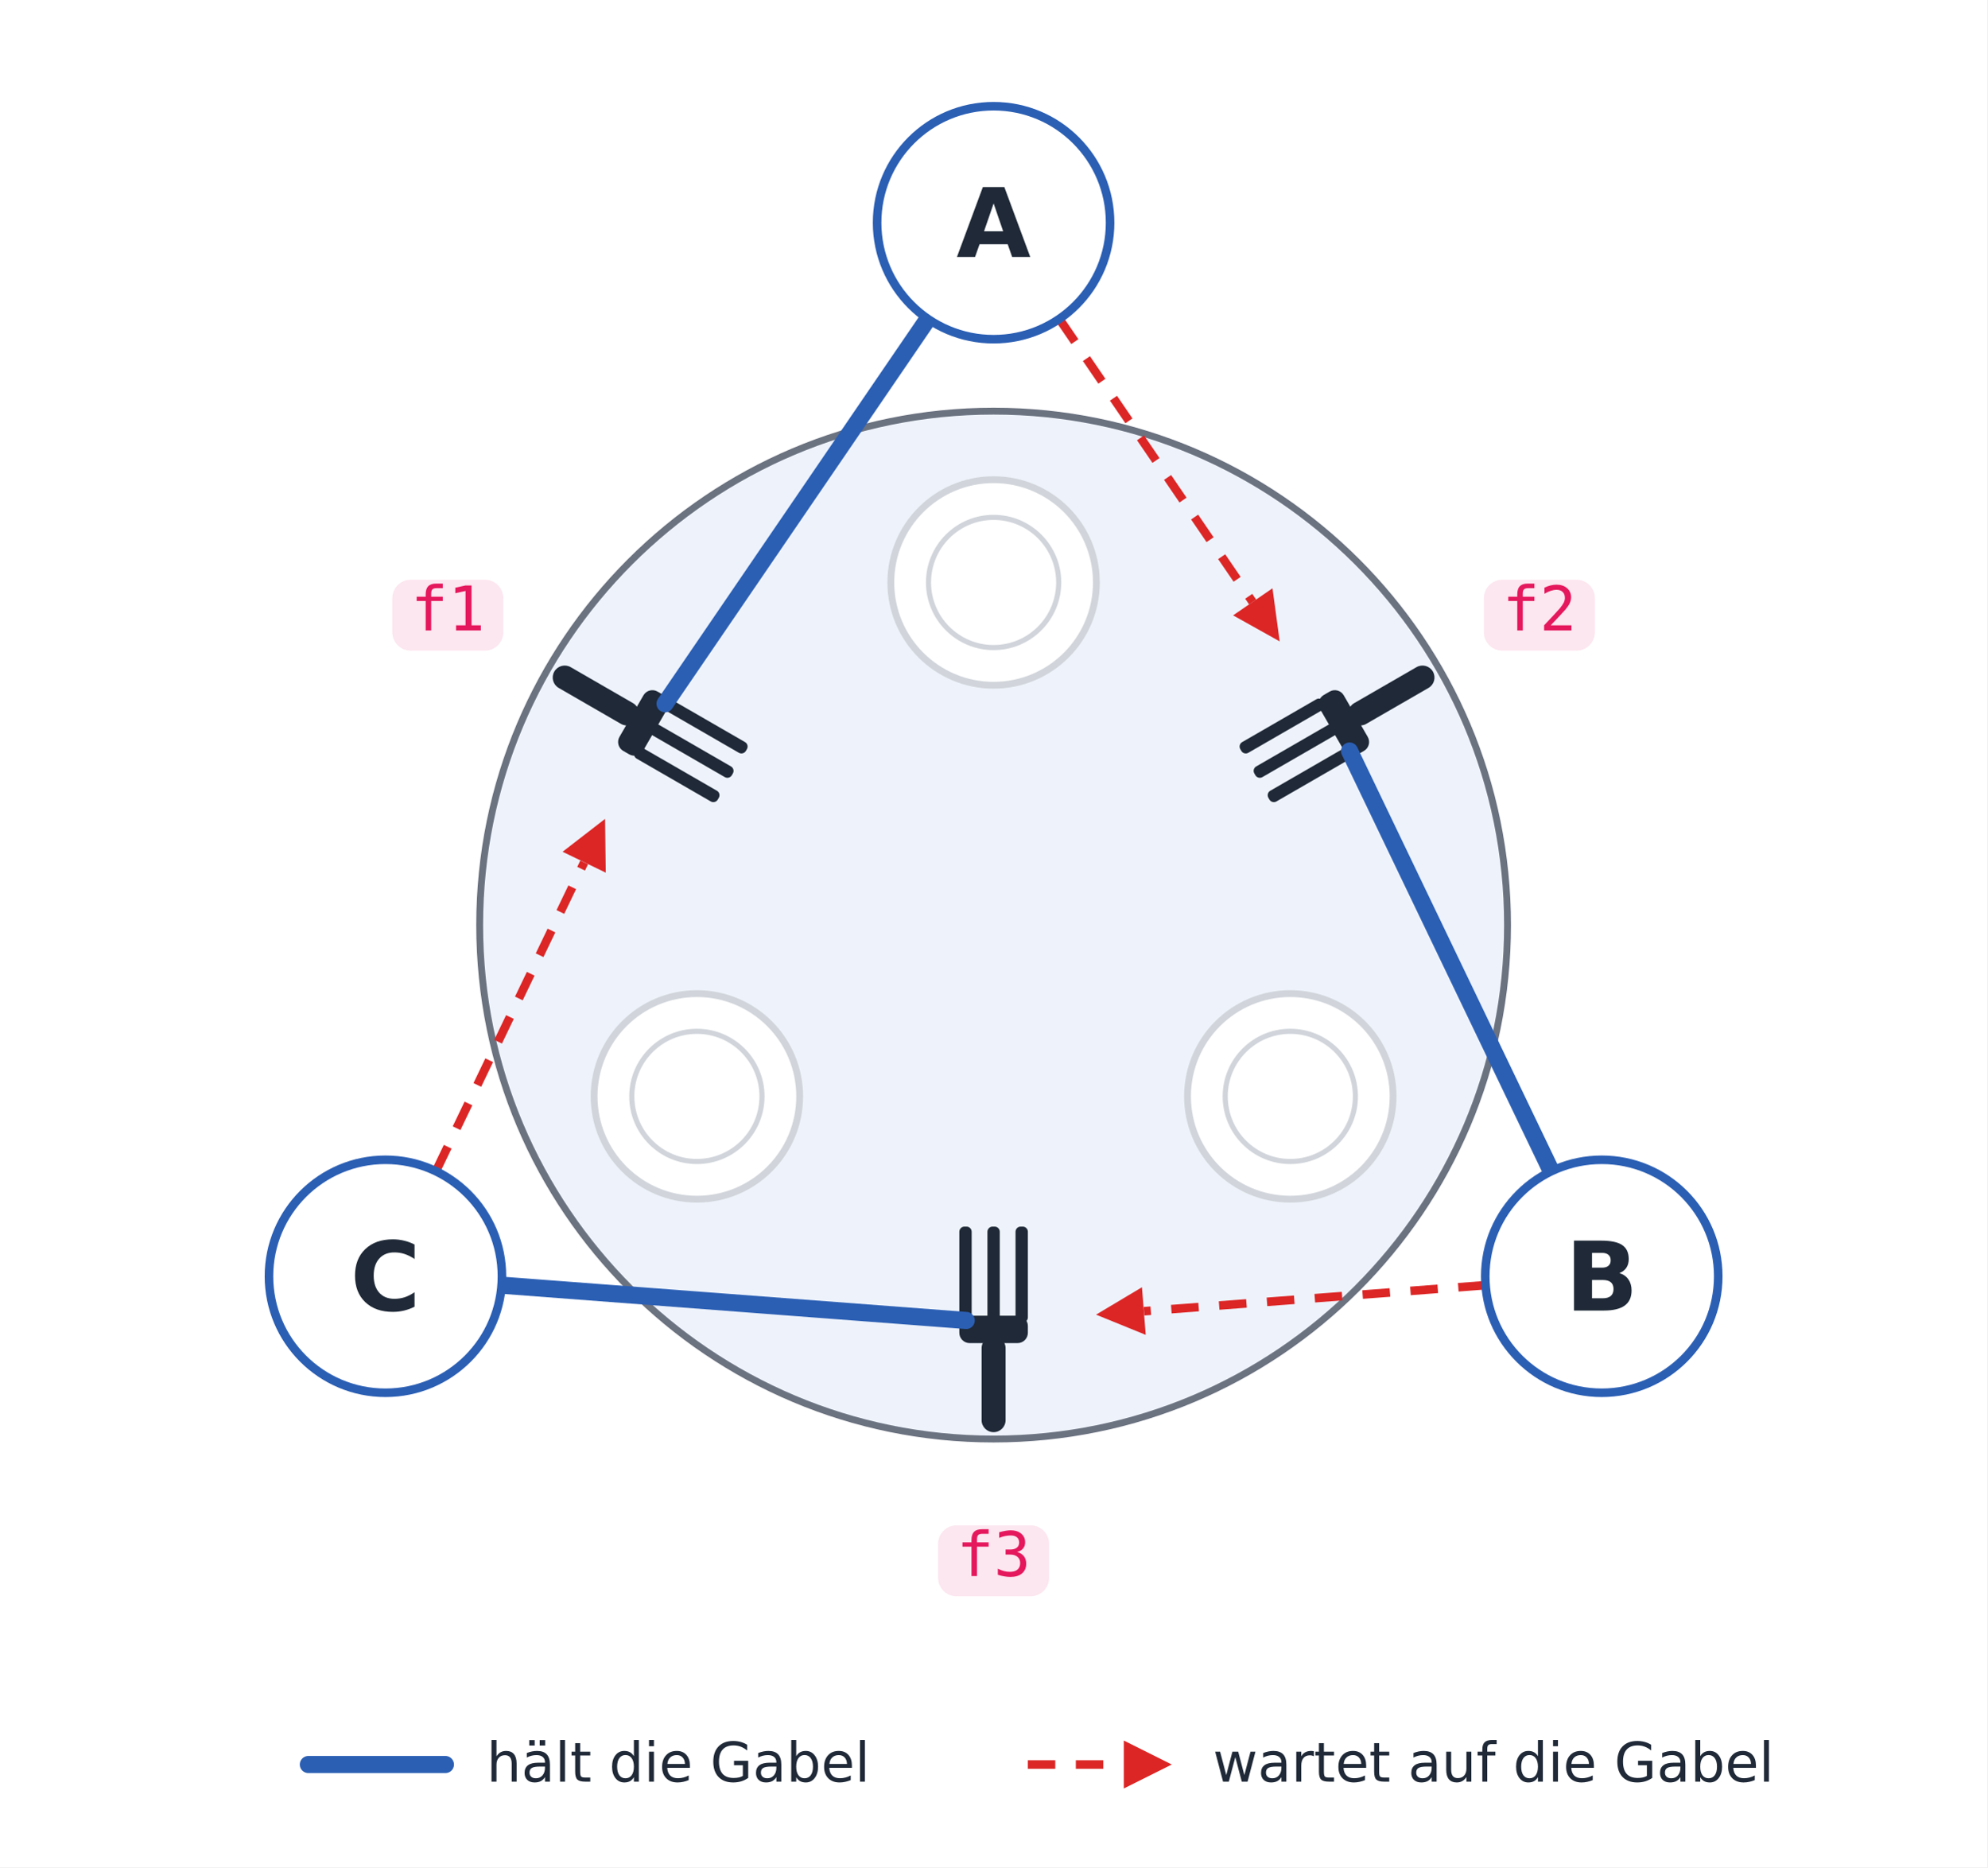
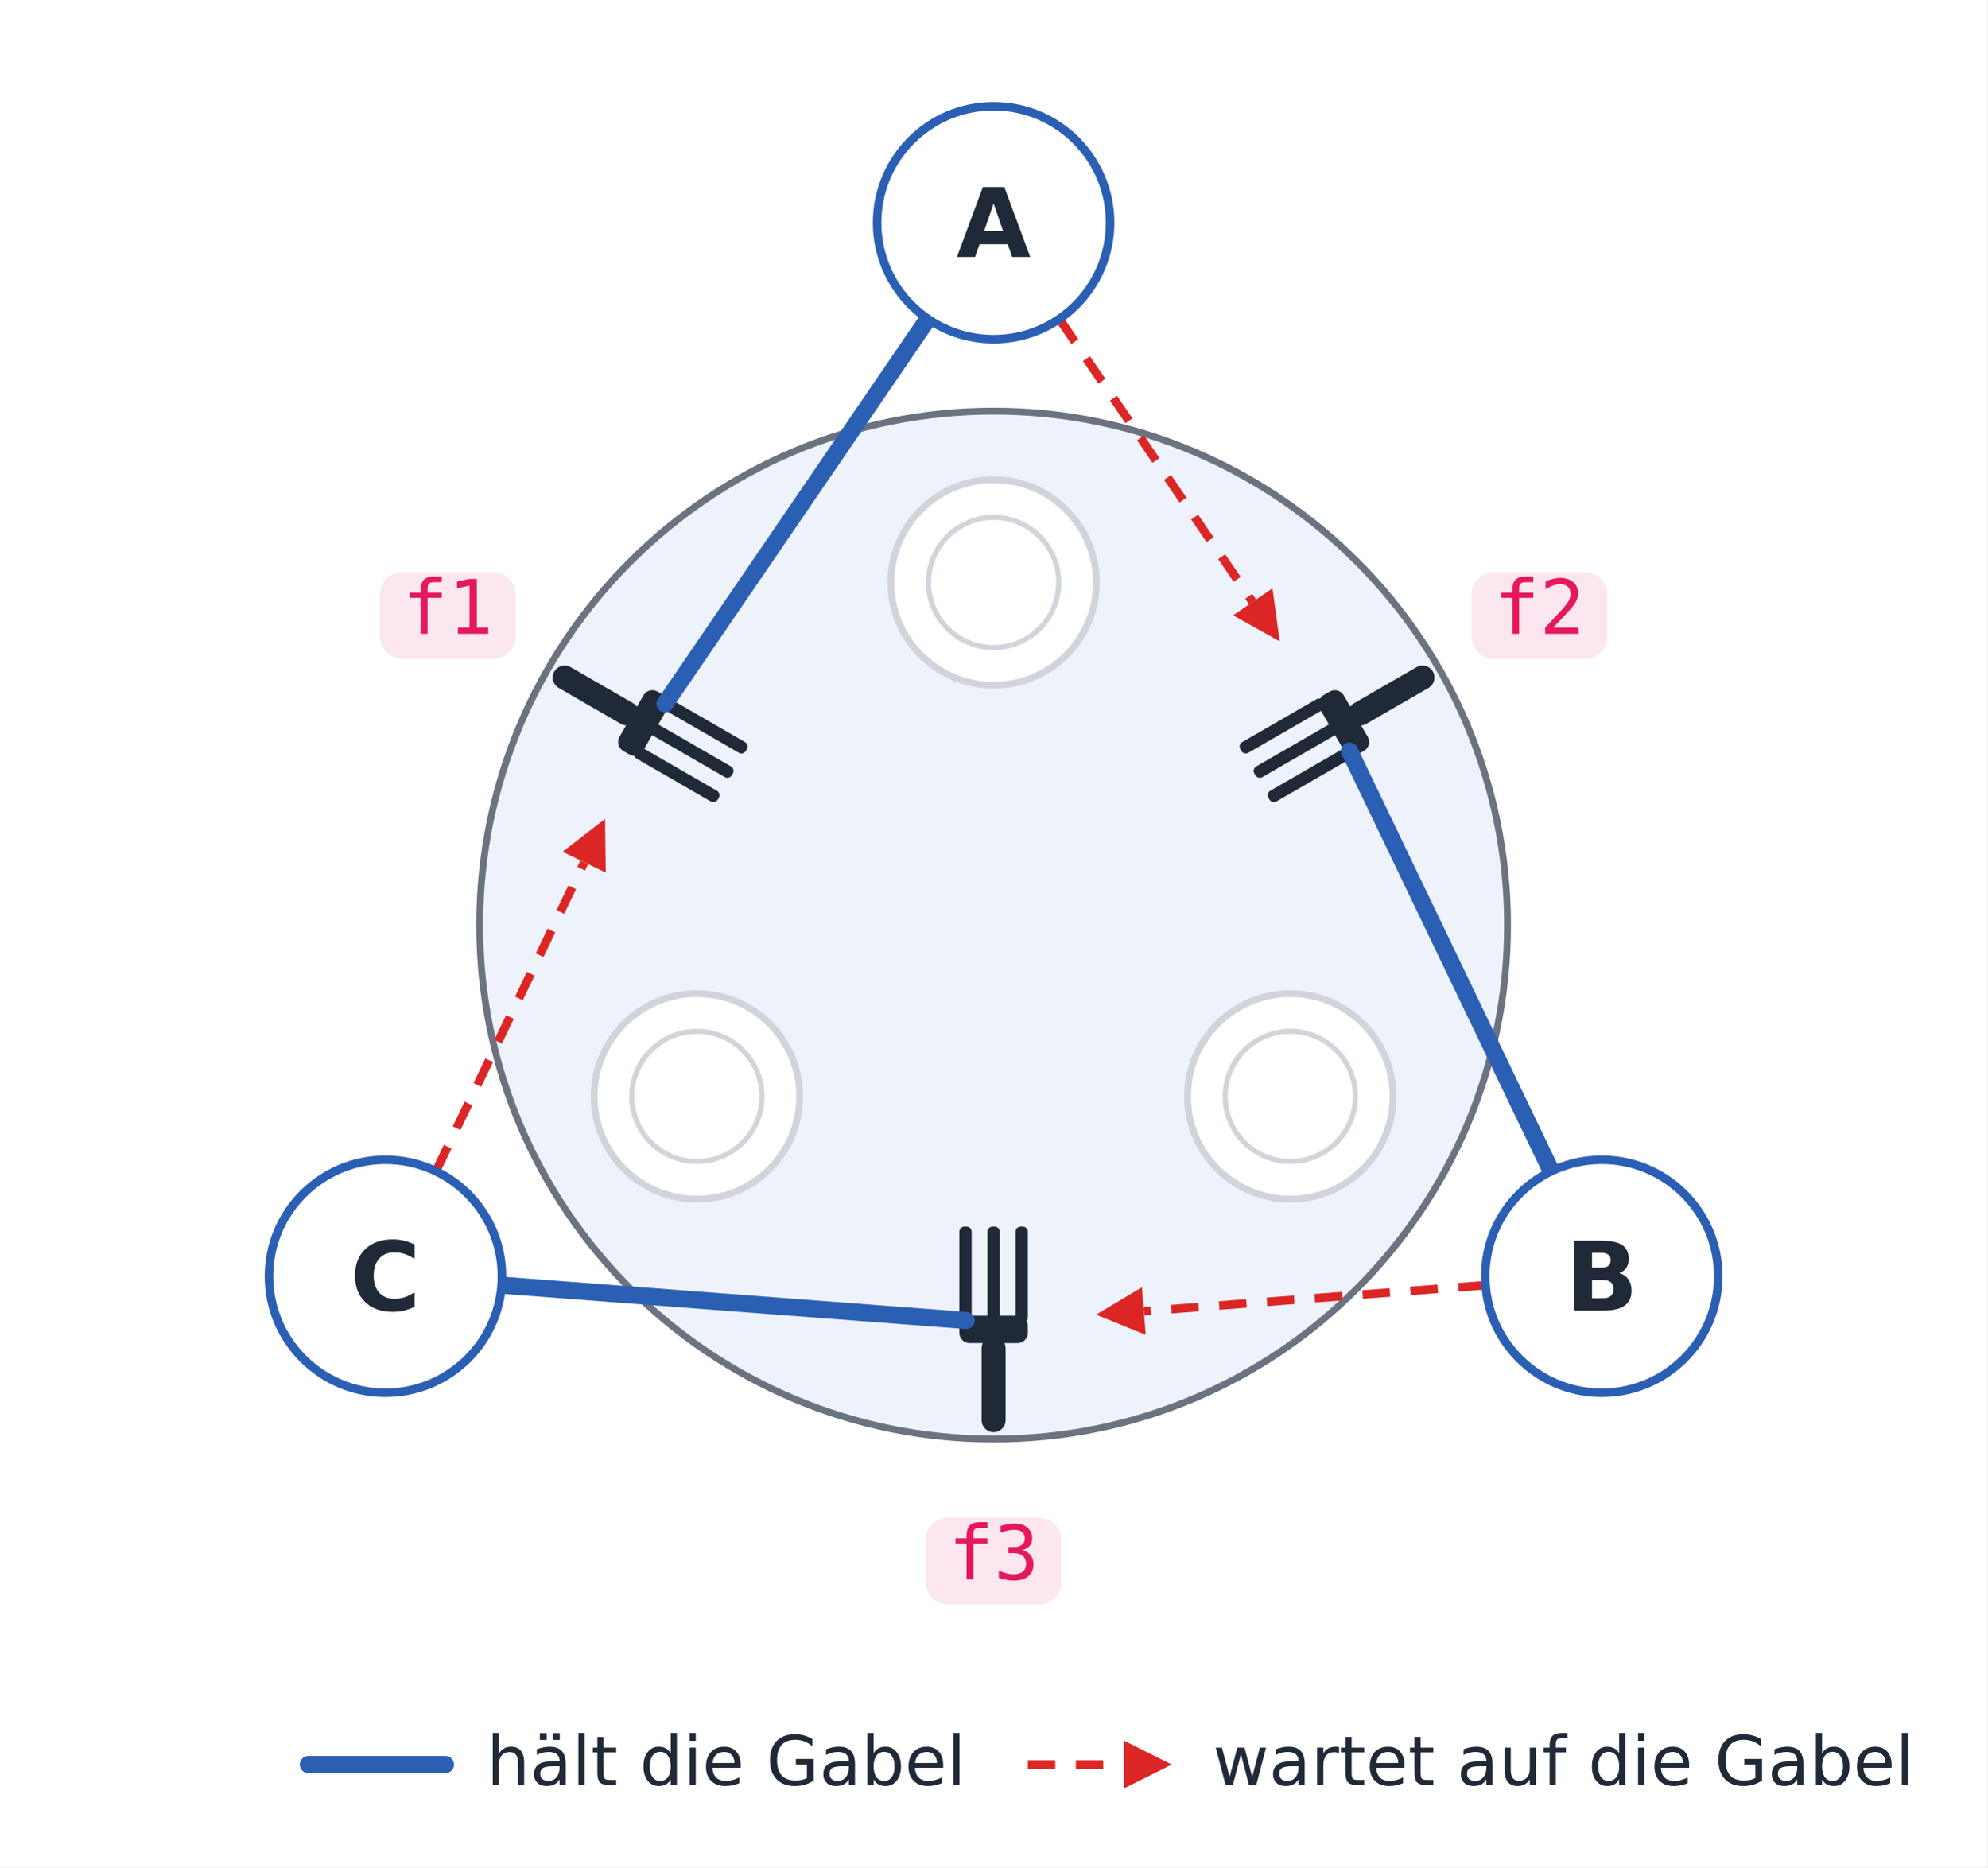
<svg xmlns="http://www.w3.org/2000/svg" viewBox="0 0 580 545" width="580" height="545">
  <rect width="580" height="545" fill="#ffffff" />
  <circle cx="290" cy="270" r="150" fill="#eef3fb" stroke="#6b7280" stroke-width="2" />
  <circle cx="290.0" cy="170.0" r="30" fill="#ffffff" stroke="#d1d5db" stroke-width="2" />
  <circle cx="290.0" cy="170.0" r="19" fill="none" stroke="#d1d5db" stroke-width="1.5" />
  <circle cx="376.6" cy="320.0" r="30" fill="#ffffff" stroke="#d1d5db" stroke-width="2" />
  <circle cx="376.6" cy="320.0" r="19" fill="none" stroke="#d1d5db" stroke-width="1.5" />
  <circle cx="203.4" cy="320.0" r="30" fill="#ffffff" stroke="#d1d5db" stroke-width="2" />
  <circle cx="203.4" cy="320.0" r="19" fill="none" stroke="#d1d5db" stroke-width="1.5" />
  <g transform="translate(390.5 212.0) rotate(-120)" fill="#1f2937">
    <rect x="-3.5" y="4" width="7" height="28" rx="3.5" />
    <rect x="-10" y="-2" width="20" height="8" rx="3" />
    <rect x="-10" y="-28" width="3.6" height="28" rx="1.5" />
    <rect x="-1.8" y="-28" width="3.6" height="28" rx="1.5" />
    <rect x="6.4" y="-28" width="3.6" height="28" rx="1.5" />
  </g>
-   <rect x="433.1" y="169.2" width="32.4" height="20.7" rx="5.4" fill="#f384af" fill-opacity="0.2" />
-   <text x="438.5" y="184.0" font-size="18" fill="#e5185d" font-family="'0xProto Nerd Font Mono', 'DejaVu Sans Mono', monospace">f2</text>
+   <rect x="429.5" y="167.0" width="39.6" height="25.3" rx="6.6" fill="#f384af" fill-opacity="0.2" />
+   <text x="436.1" y="185.0" font-size="22" fill="#e5185d" font-family="'0xProto Nerd Font Mono', 'DejaVu Sans Mono', monospace">f2</text>
  <g transform="translate(290.0 386.0) rotate(0)" fill="#1f2937">
    <rect x="-3.5" y="4" width="7" height="28" rx="3.5" />
    <rect x="-10" y="-2" width="20" height="8" rx="3" />
    <rect x="-10" y="-28" width="3.6" height="28" rx="1.5" />
    <rect x="-1.8" y="-28" width="3.6" height="28" rx="1.5" />
    <rect x="6.4" y="-28" width="3.6" height="28" rx="1.5" />
  </g>
-   <rect x="273.8" y="445.2" width="32.4" height="20.7" rx="5.4" fill="#f384af" fill-opacity="0.2" />
-   <text x="279.2" y="460.0" font-size="18" fill="#e5185d" font-family="'0xProto Nerd Font Mono', 'DejaVu Sans Mono', monospace">f3</text>
+   <rect x="270.2" y="443.0" width="39.6" height="25.3" rx="6.6" fill="#f384af" fill-opacity="0.2" />
+   <text x="276.8" y="461.0" font-size="22" fill="#e5185d" font-family="'0xProto Nerd Font Mono', 'DejaVu Sans Mono', monospace">f3</text>
  <g transform="translate(189.5 212.0) rotate(120)" fill="#1f2937">
    <rect x="-3.5" y="4" width="7" height="28" rx="3.5" />
    <rect x="-10" y="-2" width="20" height="8" rx="3" />
    <rect x="-10" y="-28" width="3.6" height="28" rx="1.5" />
    <rect x="-1.8" y="-28" width="3.6" height="28" rx="1.5" />
    <rect x="6.4" y="-28" width="3.6" height="28" rx="1.5" />
  </g>
-   <rect x="114.5" y="169.2" width="32.4" height="20.7" rx="5.4" fill="#f384af" fill-opacity="0.2" />
-   <text x="119.9" y="184.0" font-size="18" fill="#e5185d" font-family="'0xProto Nerd Font Mono', 'DejaVu Sans Mono', monospace">f1</text>
+   <rect x="110.9" y="167.0" width="39.6" height="25.3" rx="6.6" fill="#f384af" fill-opacity="0.2" />
+   <text x="117.5" y="185.0" font-size="22" fill="#e5185d" font-family="'0xProto Nerd Font Mono', 'DejaVu Sans Mono', monospace">f1</text>
  <line x1="270.8" y1="93.1" x2="194.1" y2="205.4" stroke="#2b5fb4" stroke-width="5" stroke-linecap="round" />
  <line x1="452.8" y1="341.9" x2="393.9" y2="219.2" stroke="#2b5fb4" stroke-width="5" stroke-linecap="round" />
  <line x1="146.4" y1="375.1" x2="282.0" y2="385.4" stroke="#2b5fb4" stroke-width="5" stroke-linecap="round" />
  <line x1="309.2" y1="93.1" x2="365.6" y2="175.7" stroke="#dc2626" stroke-width="2.5" stroke-dasharray="8 6" />
  <polygon points="373.5,187.2 359.9,179.6 371.4,171.7" fill="#dc2626" />
  <line x1="433.6" y1="375.1" x2="333.9" y2="382.7" stroke="#dc2626" stroke-width="2.5" stroke-dasharray="8 6" />
  <polygon points="319.9,383.7 333.3,375.7 334.4,389.6" fill="#dc2626" />
  <line x1="127.2" y1="341.9" x2="170.5" y2="251.7" stroke="#dc2626" stroke-width="2.5" stroke-dasharray="8 6" />
  <polygon points="176.6,239.0 176.8,254.7 164.2,248.6" fill="#dc2626" />
  <circle cx="290.0" cy="65.0" r="34" fill="#ffffff" stroke="#2b5fb4" stroke-width="2.5" />
  <text x="290.0" y="75.0" text-anchor="middle" font-family="'IBM Plex Sans', 'DejaVu Sans', sans-serif" font-size="28" font-weight="600" fill="#1f2937">A</text>
  <circle cx="467.5" cy="372.5" r="34" fill="#ffffff" stroke="#2b5fb4" stroke-width="2.5" />
  <text x="467.5" y="382.5" text-anchor="middle" font-family="'IBM Plex Sans', 'DejaVu Sans', sans-serif" font-size="28" font-weight="600" fill="#1f2937">B</text>
  <circle cx="112.5" cy="372.5" r="34" fill="#ffffff" stroke="#2b5fb4" stroke-width="2.5" />
  <text x="112.5" y="382.5" text-anchor="middle" font-family="'IBM Plex Sans', 'DejaVu Sans', sans-serif" font-size="28" font-weight="600" fill="#1f2937">C</text>
  <line x1="90" y1="515" x2="130" y2="515" stroke="#2b5fb4" stroke-width="5" stroke-linecap="round" />
-   <text x="142.0" y="520.0" text-anchor="start" font-family="'IBM Plex Sans', 'DejaVu Sans', sans-serif" font-size="16" font-weight="400" fill="#1f2937">hält die Gabel</text>
+   <text x="142.0" y="521.0" text-anchor="start" font-family="'IBM Plex Sans', 'DejaVu Sans', sans-serif" font-size="20" font-weight="400" fill="#1f2937">hält die Gabel</text>
  <line x1="300.0" y1="515.0" x2="328.0" y2="515.0" stroke="#dc2626" stroke-width="2.5" stroke-dasharray="8 6" />
  <polygon points="342.0,515.0 328.0,522.0 328.0,508.0" fill="#dc2626" />
-   <text x="354.0" y="520.0" text-anchor="start" font-family="'IBM Plex Sans', 'DejaVu Sans', sans-serif" font-size="16" font-weight="400" fill="#1f2937">wartet auf die Gabel</text>
+   <text x="354.0" y="521.0" text-anchor="start" font-family="'IBM Plex Sans', 'DejaVu Sans', sans-serif" font-size="20" font-weight="400" fill="#1f2937">wartet auf die Gabel</text>
</svg>
